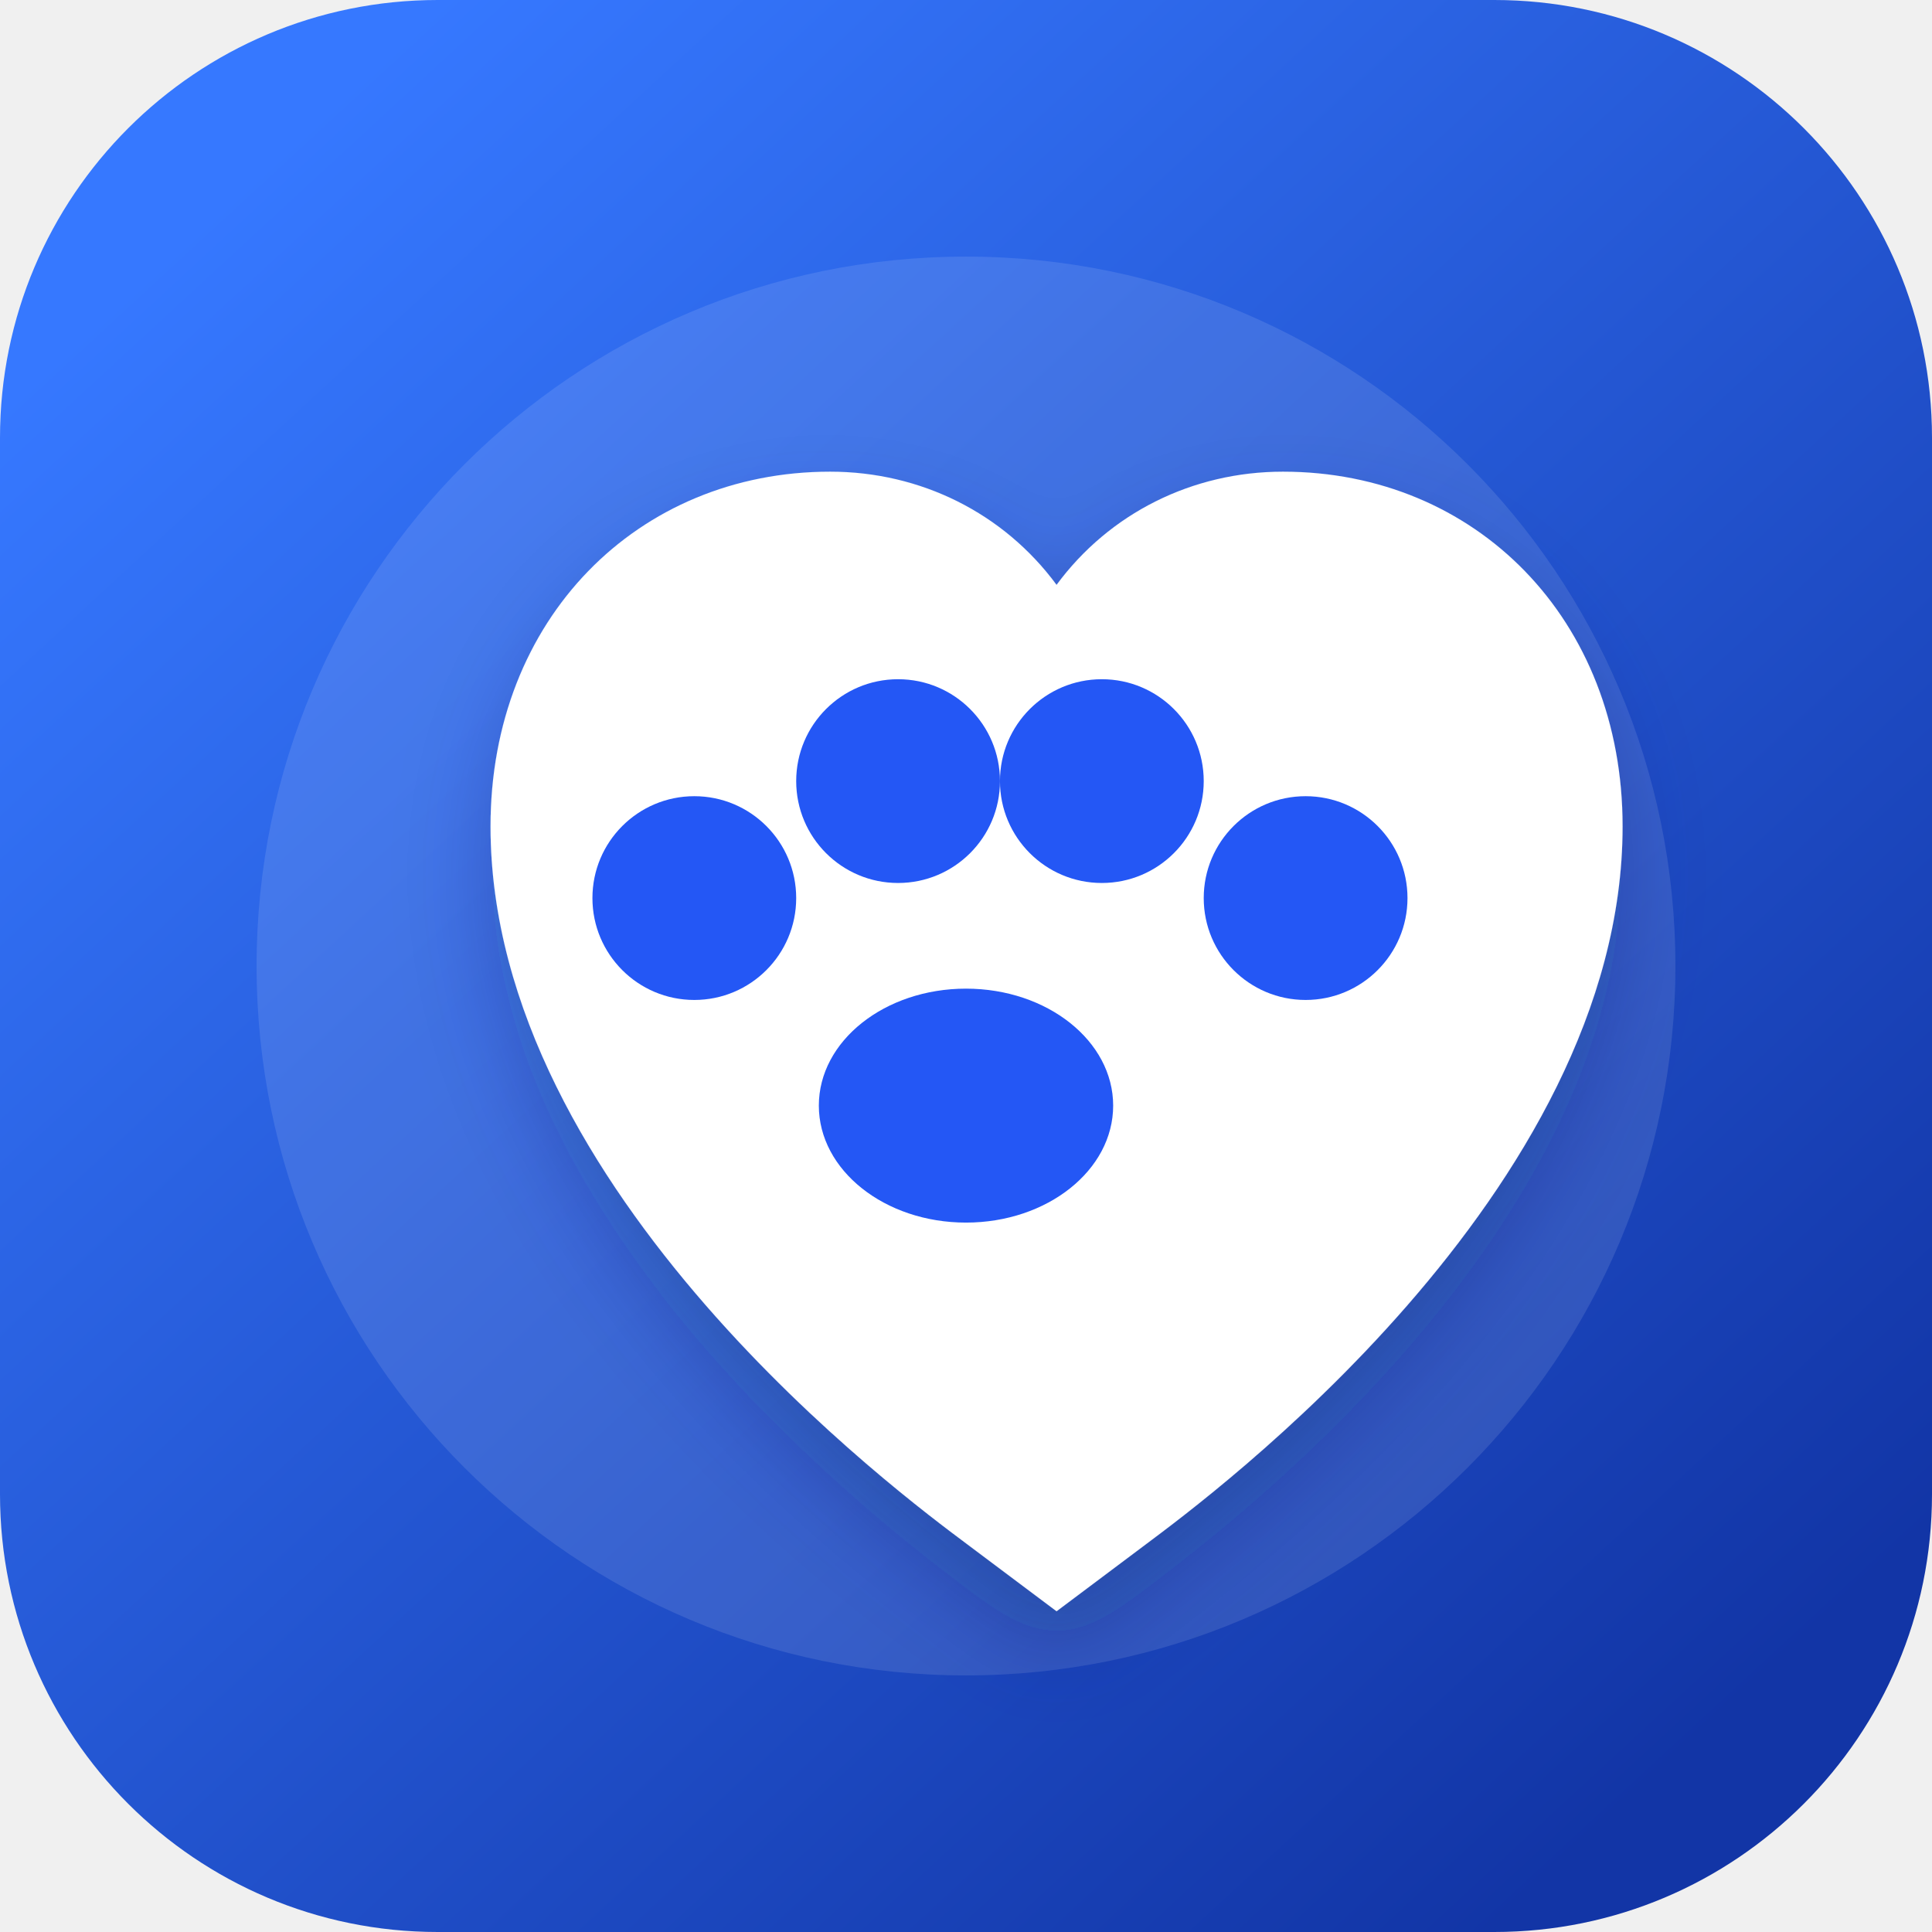
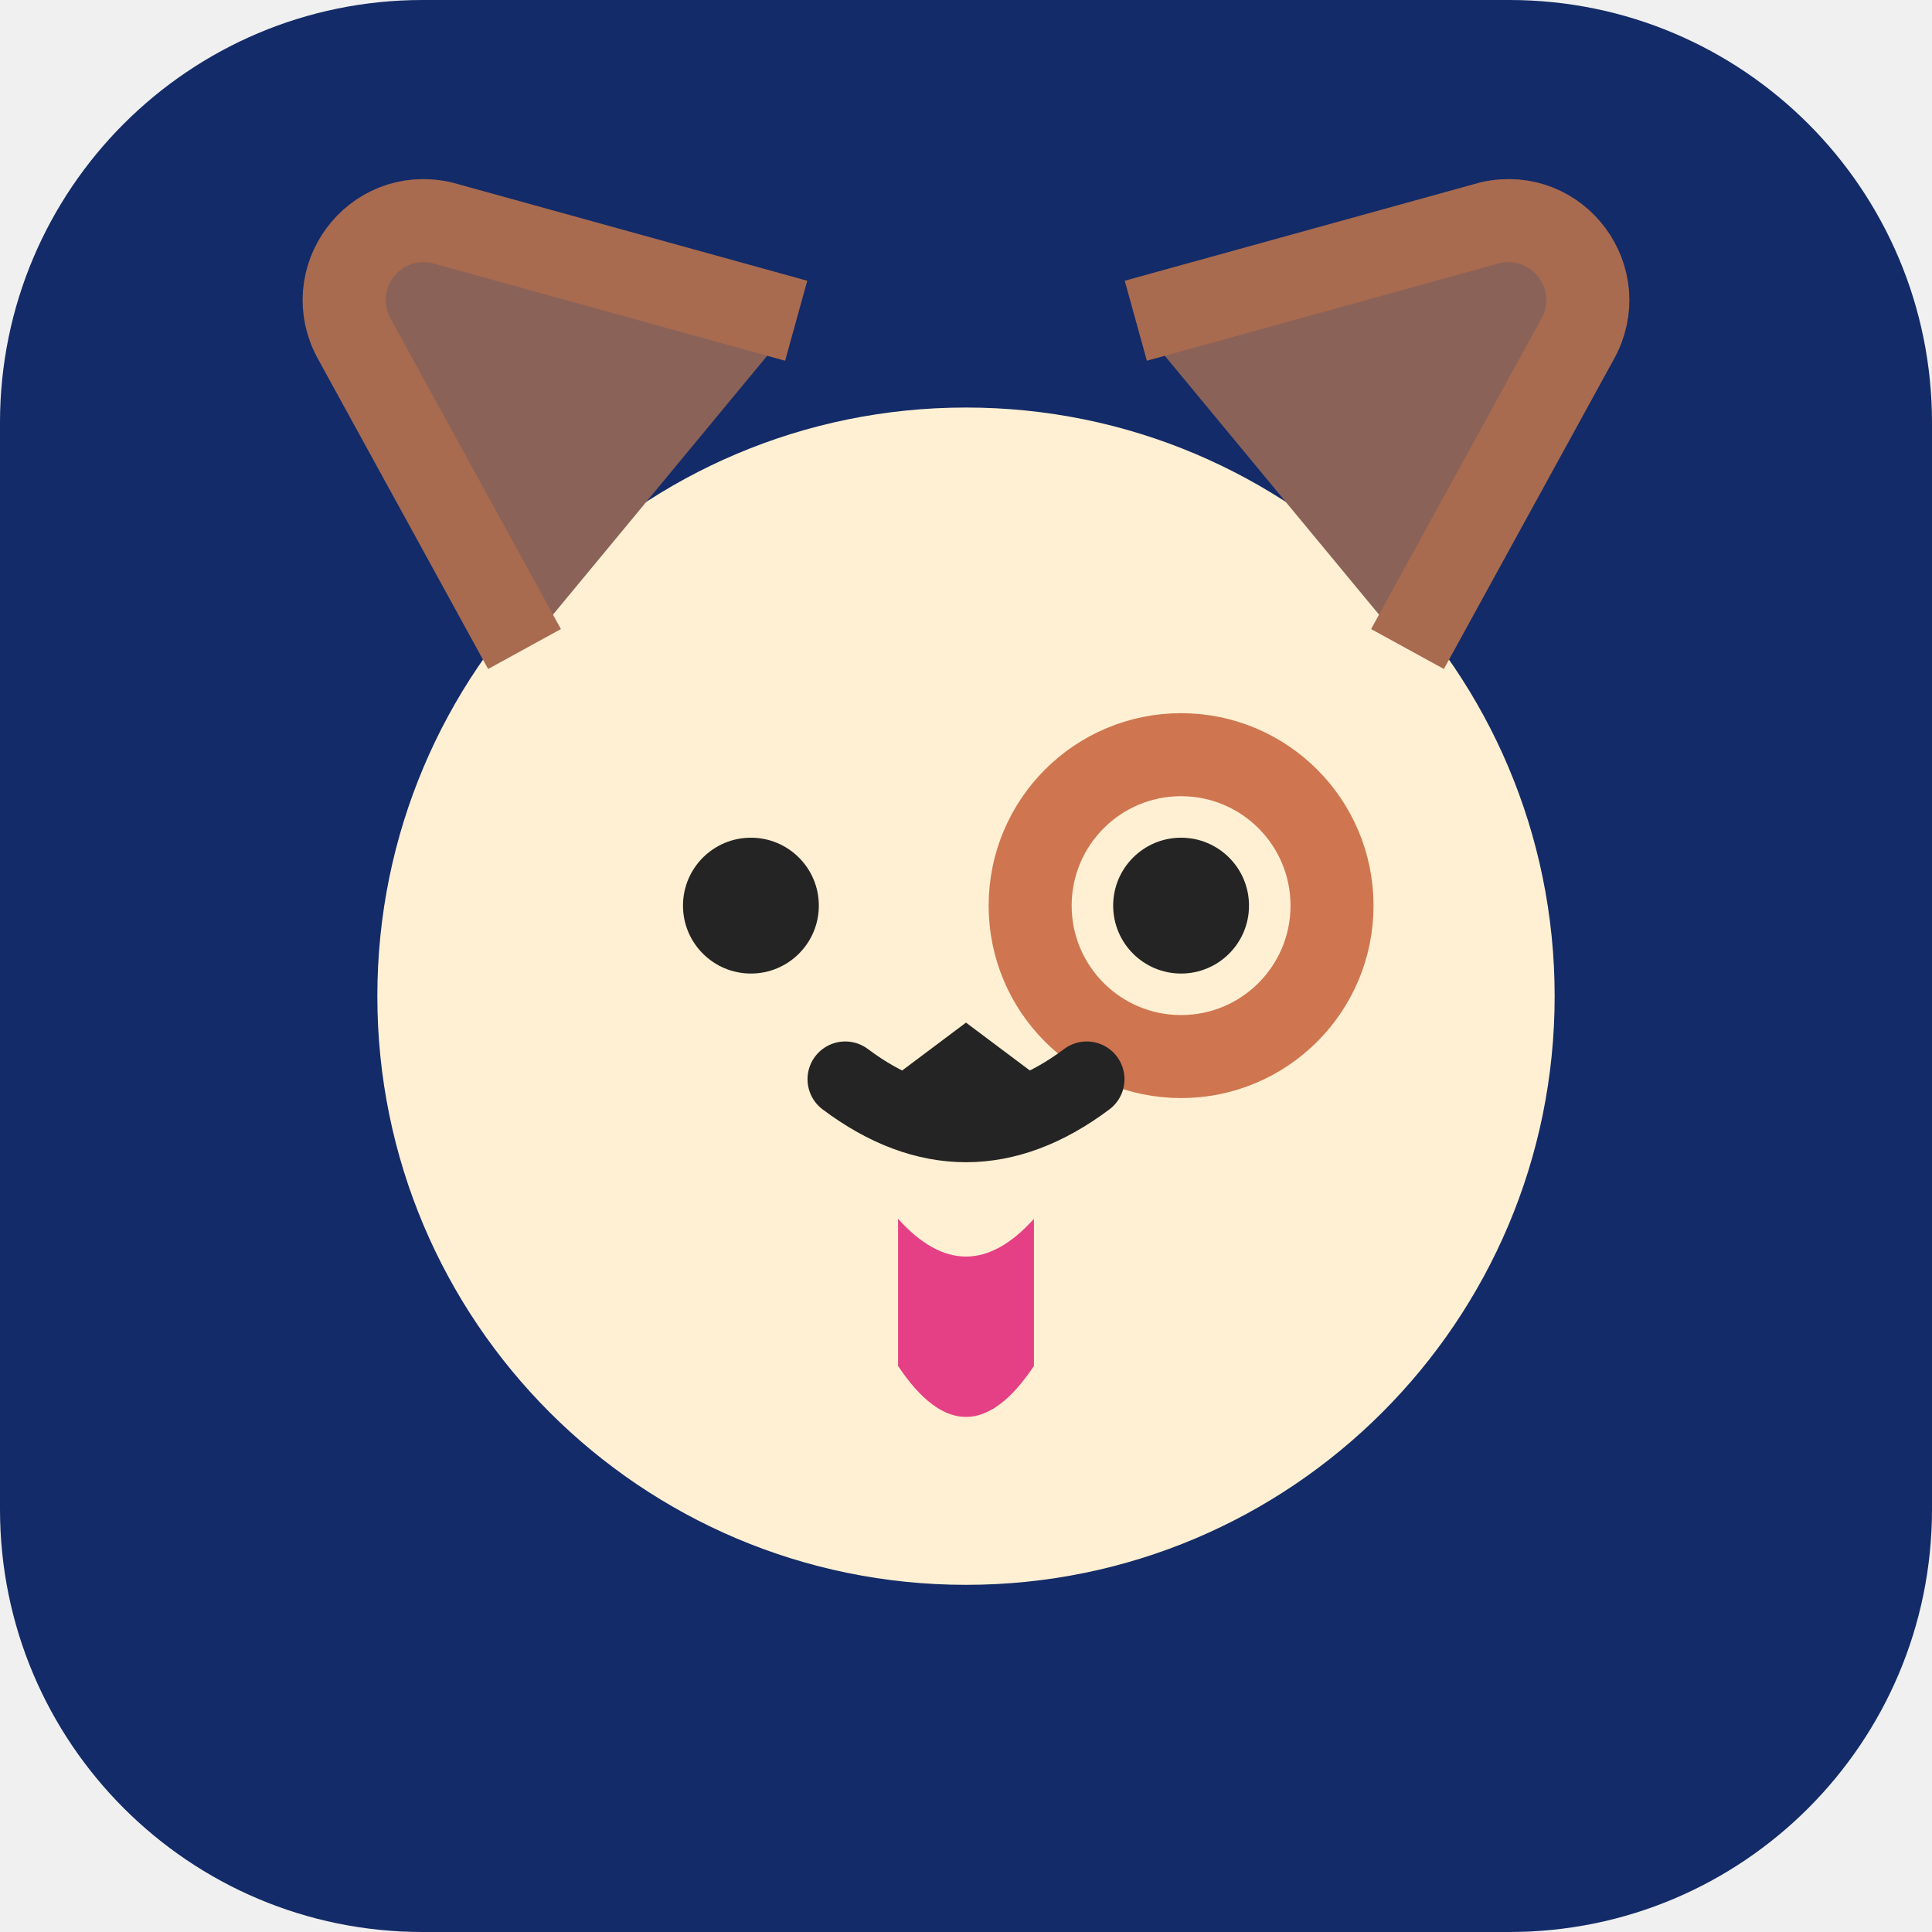
<svg xmlns="http://www.w3.org/2000/svg" viewBox="0 0 512 512">
-   <defs>
-     <linearGradient id="bg" x1="64" y1="48" x2="448" y2="464" gradientUnits="userSpaceOnUse">
-       <stop stop-color="#3678ff" />
-       <stop offset="1" stop-color="#1235a6" />
-     </linearGradient>
-     <filter id="shadow" x="-30%" y="-30%" width="160%" height="160%">
-       <feDropShadow dx="0" dy="12" stdDeviation="12" flood-color="#071b61" flood-opacity=".26" />
-     </filter>
-   </defs>
-   <rect width="512" height="512" rx="116" fill="url(#bg)" />
-   <circle cx="256" cy="256" r="188" fill="#ffffff" opacity=".11" />
-   <path d="M256 409c-16-12-126-93-126-190 0-55 39-94 90-94 24 0 46 11 60 30 14-19 36-30 60-30 51 0 90 39 90 94 0 97-110 178-126 190l-24 18-24-18z" fill="#ffffff" filter="url(#shadow)" />
-   <ellipse cx="256" cy="293" rx="39" ry="31" fill="#2457f5" />
-   <circle cx="184" cy="238" r="27" fill="#2457f5" />
-   <circle cx="238" cy="207" r="27" fill="#2457f5" />
-   <circle cx="292" cy="207" r="27" fill="#2457f5" />
-   <circle cx="346" cy="238" r="27" fill="#2457f5" />
+   <rect width="512" height="512" rx="112" fill="#132b68" />
+   <circle cx="256" cy="264" r="156" fill="#fff0d3" />
+   <path d="M139 172 94 90c-9-16 5-35 23-31l94 26M373 172l45-82c9-16-5-35-23-31l-94 26" fill="#8b6258" stroke="#a86b50" stroke-width="22" stroke-linejoin="round" />
+   <circle cx="199" cy="240" r="18" fill="#242424" />
+   <circle cx="313" cy="240" r="18" fill="#242424" />
+   <circle cx="313" cy="240" r="40" fill="none" stroke="#cf7650" stroke-width="22" />
+   <path d="M224 286q32 24 64 0" fill="none" stroke="#242424" stroke-width="20" stroke-linecap="round" />
+   <path d="M256 271l-24 18 24 19 24-19z" fill="#242424" />
+   <path d="M238 323q18 20 36 0v39q-18 27-36 0z" fill="#e54085" />
</svg>
